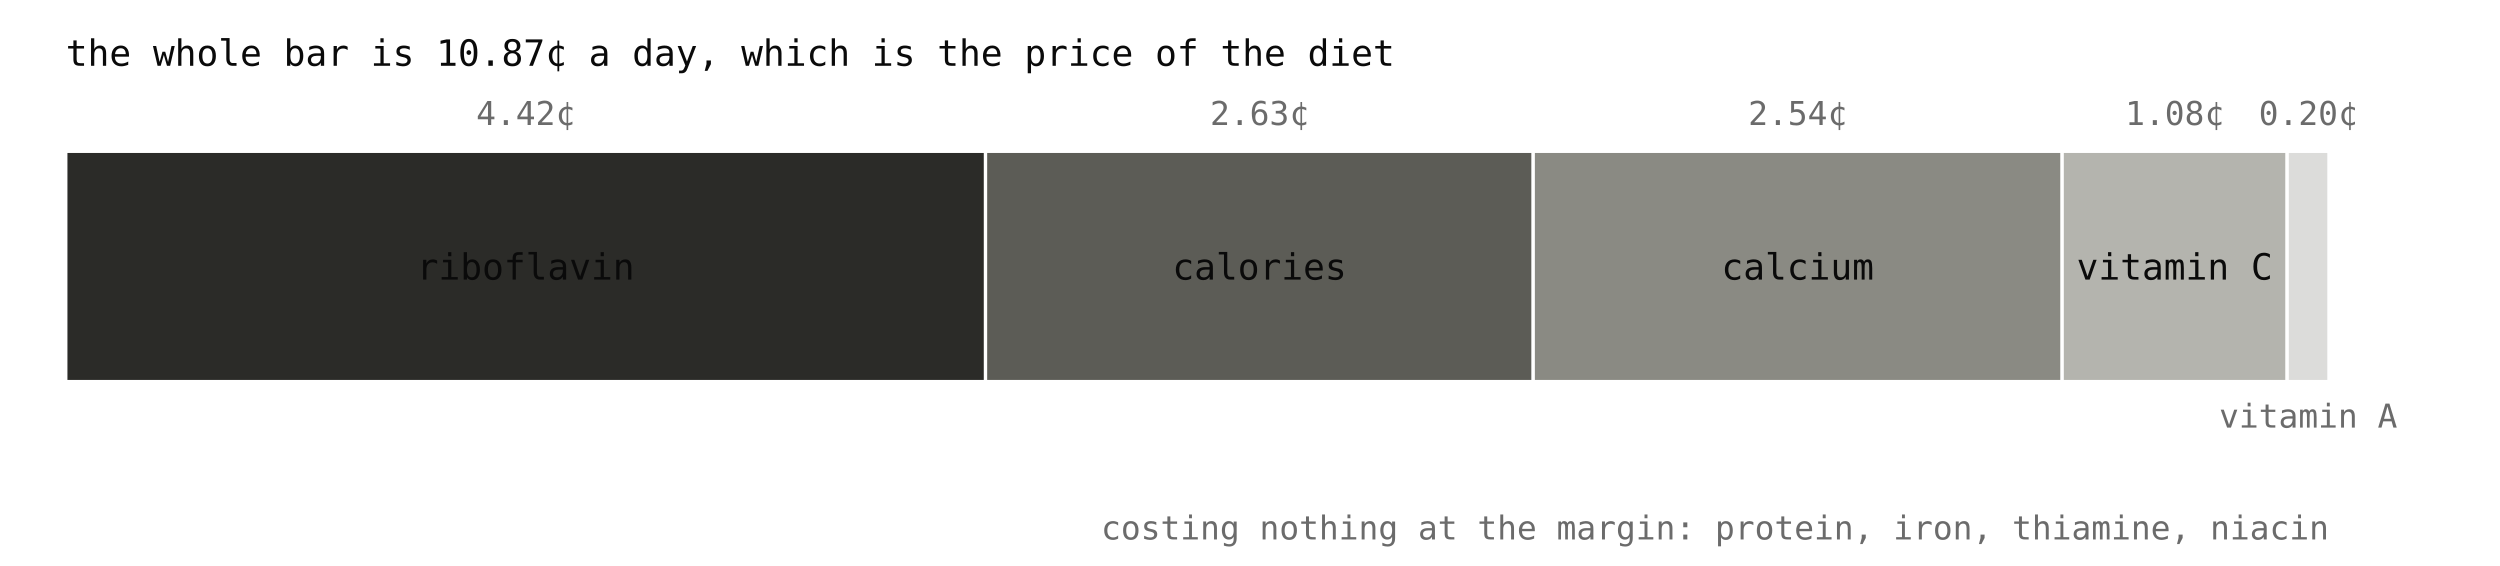
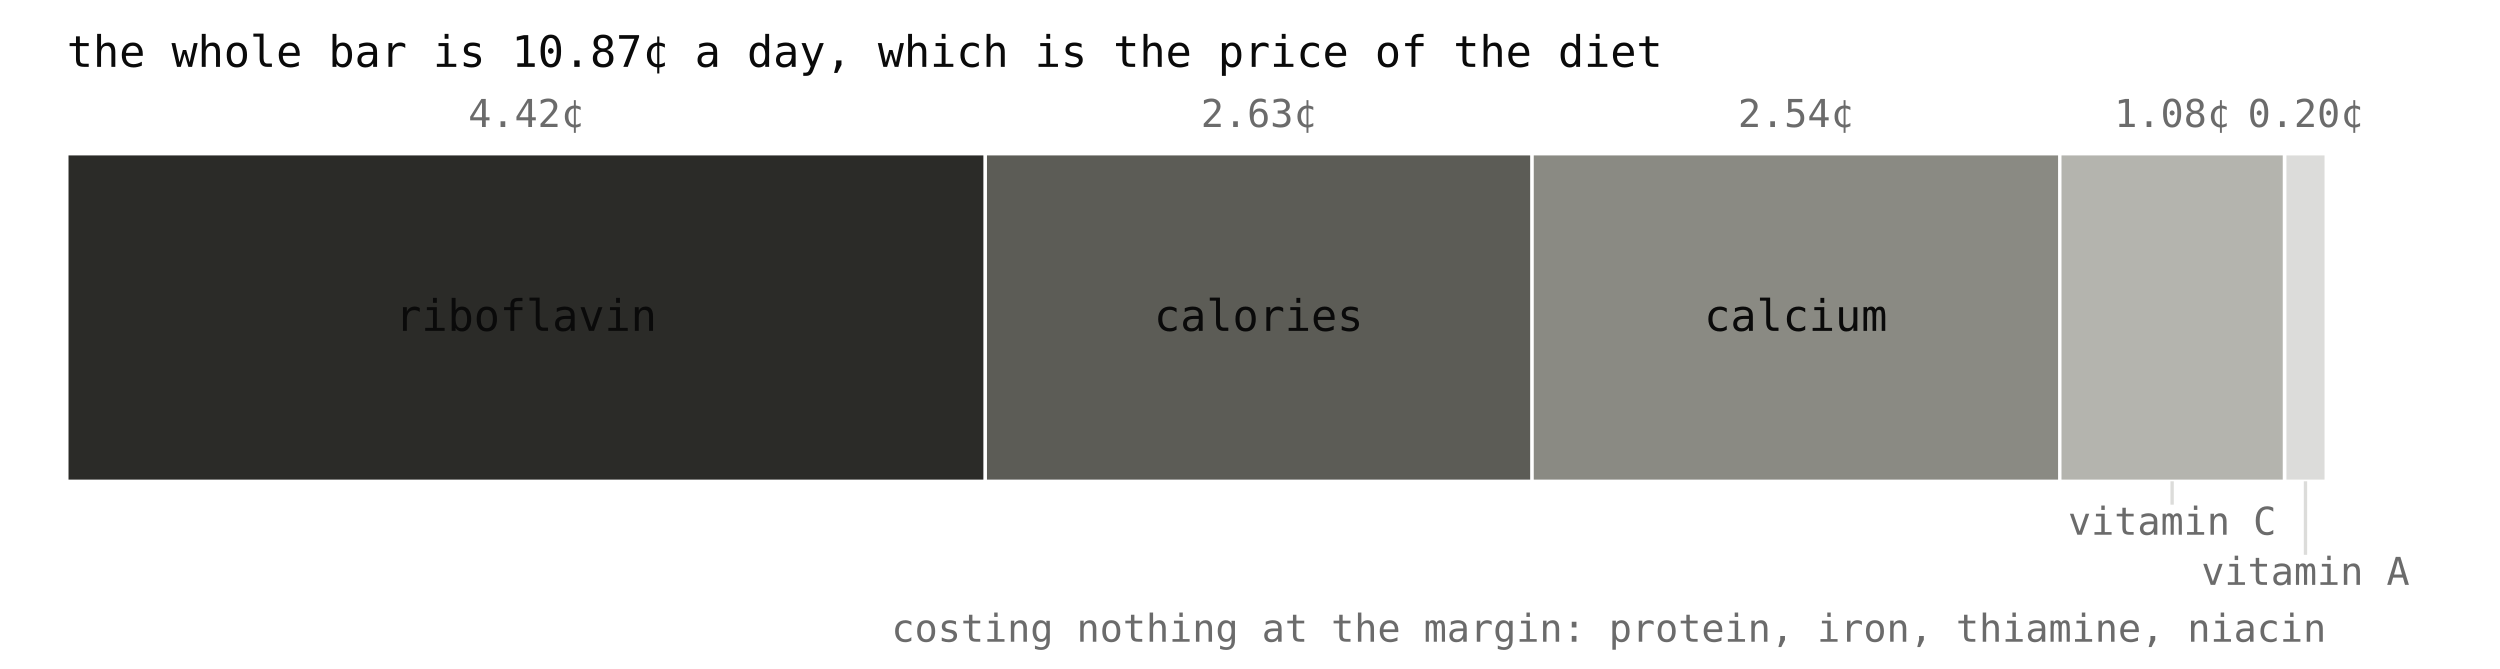
- <svg xmlns="http://www.w3.org/2000/svg" viewBox="0 0 760 172" width="100%" role="img" aria-label="What each of the nine nutritional minimums costs per day">
-   <style>text{font:11px/1.2 "IBM Plex Mono",ui-monospace,monospace;fill:var(--ink, #0a0a0a)} .lbl{font-size:10px;fill:var(--muted, #6b6b6b)} .tag{font-size:10px;fill:var(--d4, #2b2b28)}</style>
-   <rect x="20.0" y="46" width="279.6" height="70" fill="var(--d4, #2b2b28)" stroke="var(--paper, #ffffff)" stroke-width="1" />
-   <text x="159.8" y="85" text-anchor="middle" fill="var(--paper, #ffffff)">riboflavin</text>
-   <text class="lbl" x="159.8" y="38" text-anchor="middle">4.42¢</text>
-   <rect x="299.6" y="46" width="166.5" height="70" fill="var(--d3, #5c5c56)" stroke="var(--paper, #ffffff)" stroke-width="1" />
-   <text x="382.9" y="85" text-anchor="middle" fill="var(--paper, #ffffff)">calories</text>
-   <text class="lbl" x="382.9" y="38" text-anchor="middle">2.63¢</text>
-   <rect x="466.1" y="46" width="160.8" height="70" fill="var(--d2, #8a8a83)" stroke="var(--paper, #ffffff)" stroke-width="1" />
-   <text x="546.5" y="85" text-anchor="middle" fill="var(--ink, #0a0a0a)">calcium</text>
-   <text class="lbl" x="546.5" y="38" text-anchor="middle">2.54¢</text>
-   <rect x="626.9" y="46" width="68.4" height="70" fill="var(--d1, #b4b4ae)" stroke="var(--paper, #ffffff)" stroke-width="1" />
-   <text x="661.1" y="85" text-anchor="middle" fill="var(--ink, #0a0a0a)">vitamin C</text>
-   <text class="lbl" x="661.1" y="38" text-anchor="middle">1.08¢</text>
-   <rect x="695.3" y="46" width="12.7" height="70" fill="var(--rule, #dcdcda)" stroke="var(--paper, #ffffff)" stroke-width="1" />
-   <text class="lbl" x="701.7" y="130" text-anchor="middle">vitamin A</text>
-   <text class="lbl" x="701.7" y="38" text-anchor="middle">0.20¢</text>
+ <svg xmlns="http://www.w3.org/2000/svg" viewBox="0 0 748 200" width="100%" role="img" aria-label="What each of the nine nutritional minimums costs per day">
+   <style>text{font:13px/1.25 "IBM Plex Mono",ui-monospace,monospace;fill:var(--ink, #0a0a0a)} .lbl{font-size:11.5px;fill:var(--muted, #6b6b6b)} .tag{font-size:12px;fill:var(--d4, #2b2b28)}</style>
+   <rect x="20.0" y="46" width="274.8" height="98" fill="var(--d4, #2b2b28)" stroke="var(--paper, #ffffff)" stroke-width="1" />
+   <text x="157.4" y="99" text-anchor="middle" fill="var(--paper, #ffffff)">riboflavin</text>
+   <text class="lbl" x="157.4" y="38" text-anchor="middle">4.42¢</text>
+   <rect x="294.8" y="46" width="163.6" height="98" fill="var(--d3, #5c5c56)" stroke="var(--paper, #ffffff)" stroke-width="1" />
+   <text x="376.6" y="99" text-anchor="middle" fill="var(--paper, #ffffff)">calories</text>
+   <text class="lbl" x="376.6" y="38" text-anchor="middle">2.63¢</text>
+   <rect x="458.4" y="46" width="158.0" height="98" fill="var(--d2, #8a8a83)" stroke="var(--paper, #ffffff)" stroke-width="1" />
+   <text x="537.3" y="99" text-anchor="middle" fill="var(--ink, #0a0a0a)">calcium</text>
+   <text class="lbl" x="537.3" y="38" text-anchor="middle">2.54¢</text>
+   <rect x="616.3" y="46" width="67.2" height="98" fill="var(--d1, #b4b4ae)" stroke="var(--paper, #ffffff)" stroke-width="1" />
+   <line x1="649.9" y1="144" x2="649.9" y2="151" stroke="var(--rule, #dcdcda)" stroke-width="1" />
+   <text class="lbl" x="649.9" y="160" text-anchor="middle">vitamin C</text>
+   <text class="lbl" x="649.9" y="38" text-anchor="middle">1.08¢</text>
+   <rect x="683.6" y="46" width="12.4" height="98" fill="var(--rule, #dcdcda)" stroke="var(--paper, #ffffff)" stroke-width="1" />
+   <line x1="689.8" y1="144" x2="689.8" y2="166" stroke="var(--rule, #dcdcda)" stroke-width="1" />
+   <text class="lbl" x="689.8" y="175" text-anchor="middle">vitamin A</text>
+   <text class="lbl" x="689.8" y="38" text-anchor="middle">0.20¢</text>
  <text x="20" y="20">the whole bar is 10.87¢ a day, which is the price of the diet</text>
-   <text class="lbl" x="708" y="164" text-anchor="end">costing nothing at the margin: protein, iron, thiamine, niacin</text>
+   <text class="lbl" x="696" y="192" text-anchor="end">costing nothing at the margin: protein, iron, thiamine, niacin</text>
</svg>
